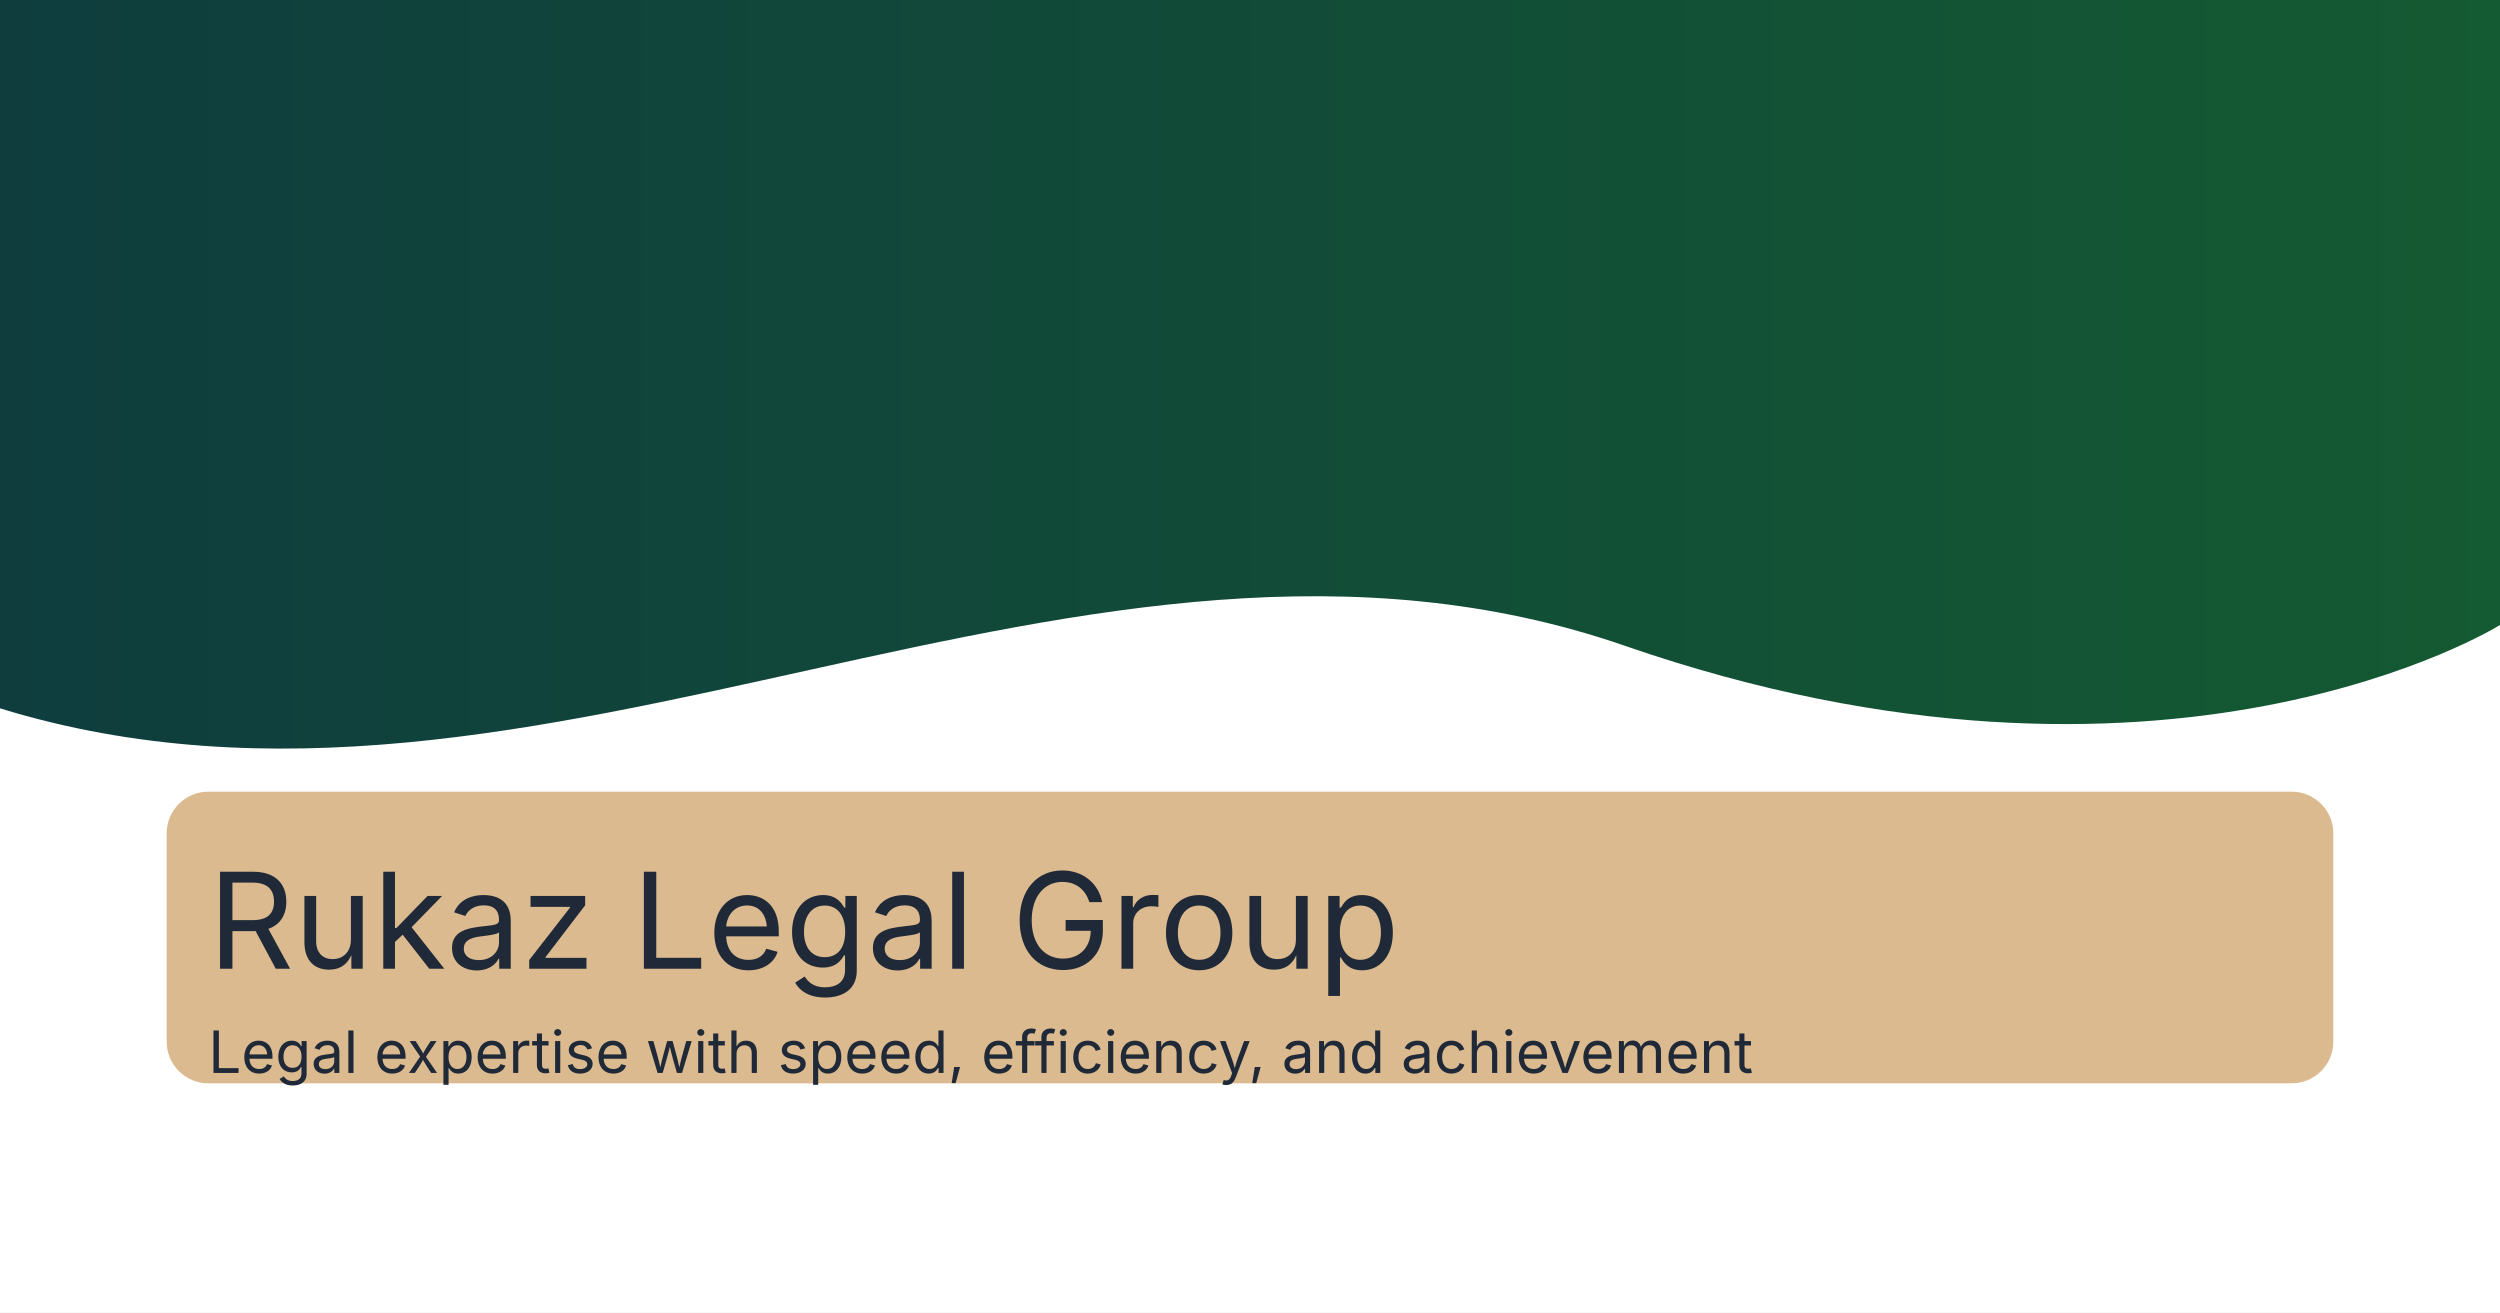
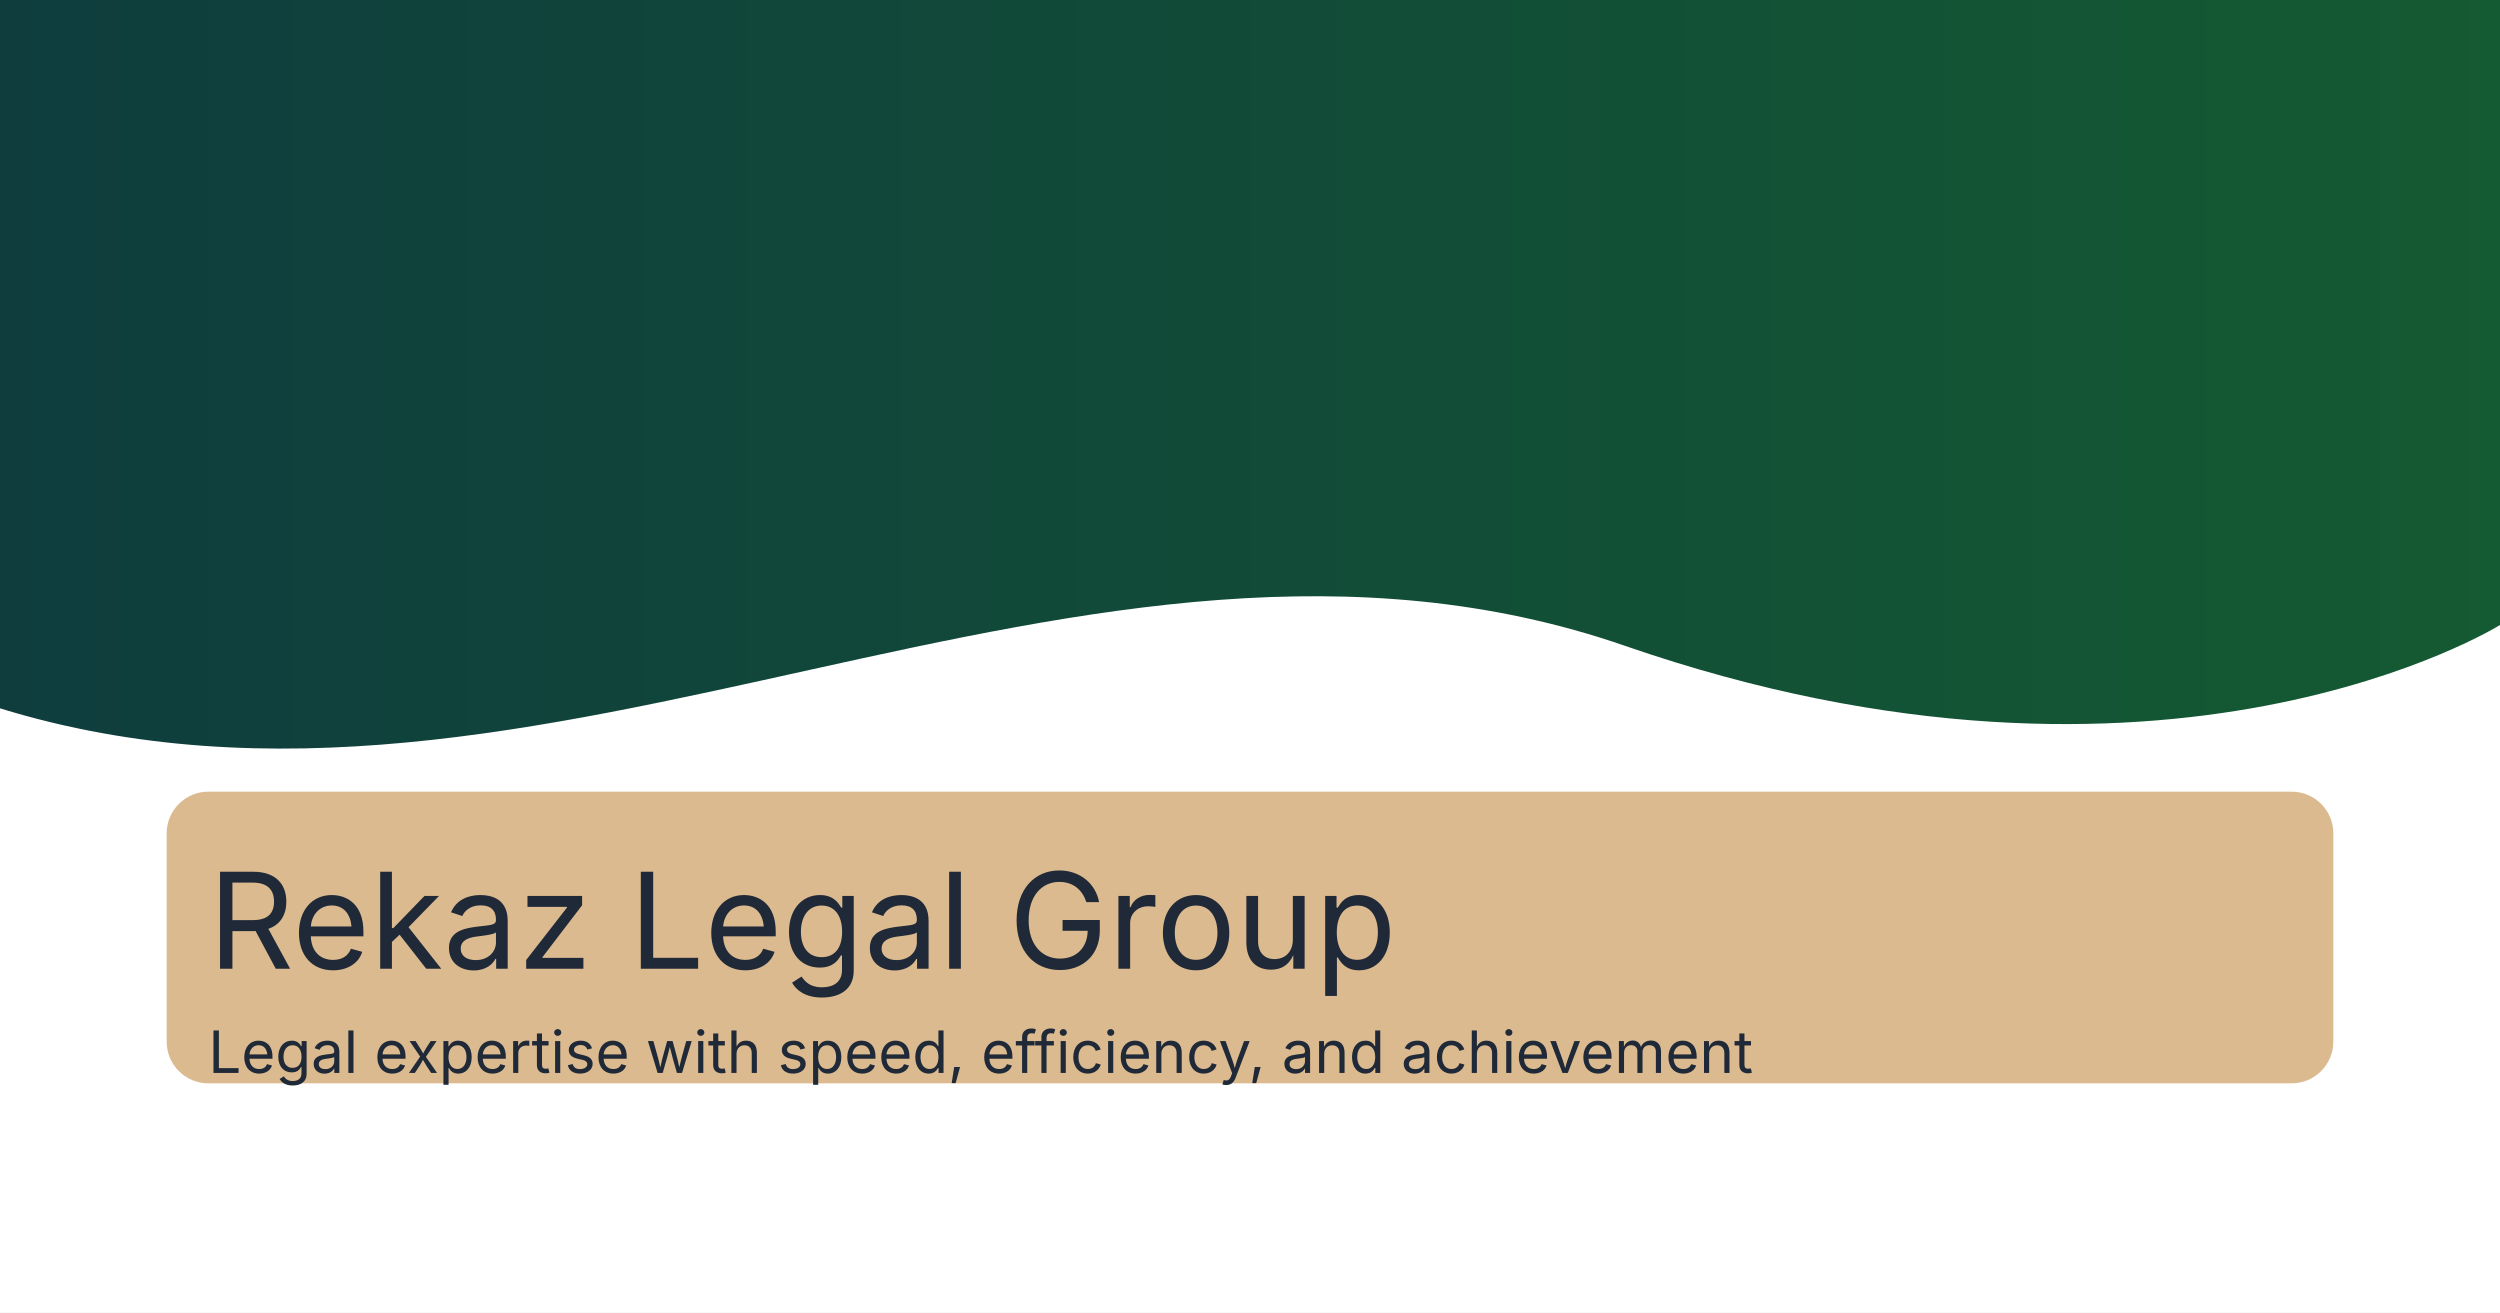
<svg xmlns="http://www.w3.org/2000/svg" width="1200" height="630" viewBox="0 0 1200 630">
  <defs>
    <linearGradient id="g" x1="0" x2="1">
      <stop offset="0%" stop-color="#0F3D3E" />
      <stop offset="100%" stop-color="#145A32" />
    </linearGradient>
  </defs>
  <rect width="1200" height="630" fill="#ffffff" />
  <path d="M0,340 C260,420 520,220 780,310 C1040,400 1200,300 1200,300 L1200,0 L0,0 Z" fill="url(#g)" />
  <rect x="80" y="380" width="1040" height="140" rx="20" fill="#D6AE7B" opacity="0.85" />
-   <text x="100" y="465" font-family="Inter, Arial" font-size="64" fill="#1F2937">Rukaz Legal Group</text>
+   <text x="100" y="465" font-family="Inter, Arial" font-size="64" fill="#1F2937">Rekaz Legal Group</text>
  <text x="100" y="515" font-family="Inter, Arial" font-size="28" fill="#1F2937">Legal expertise with speed, efficiency, and achievement</text>
</svg>
